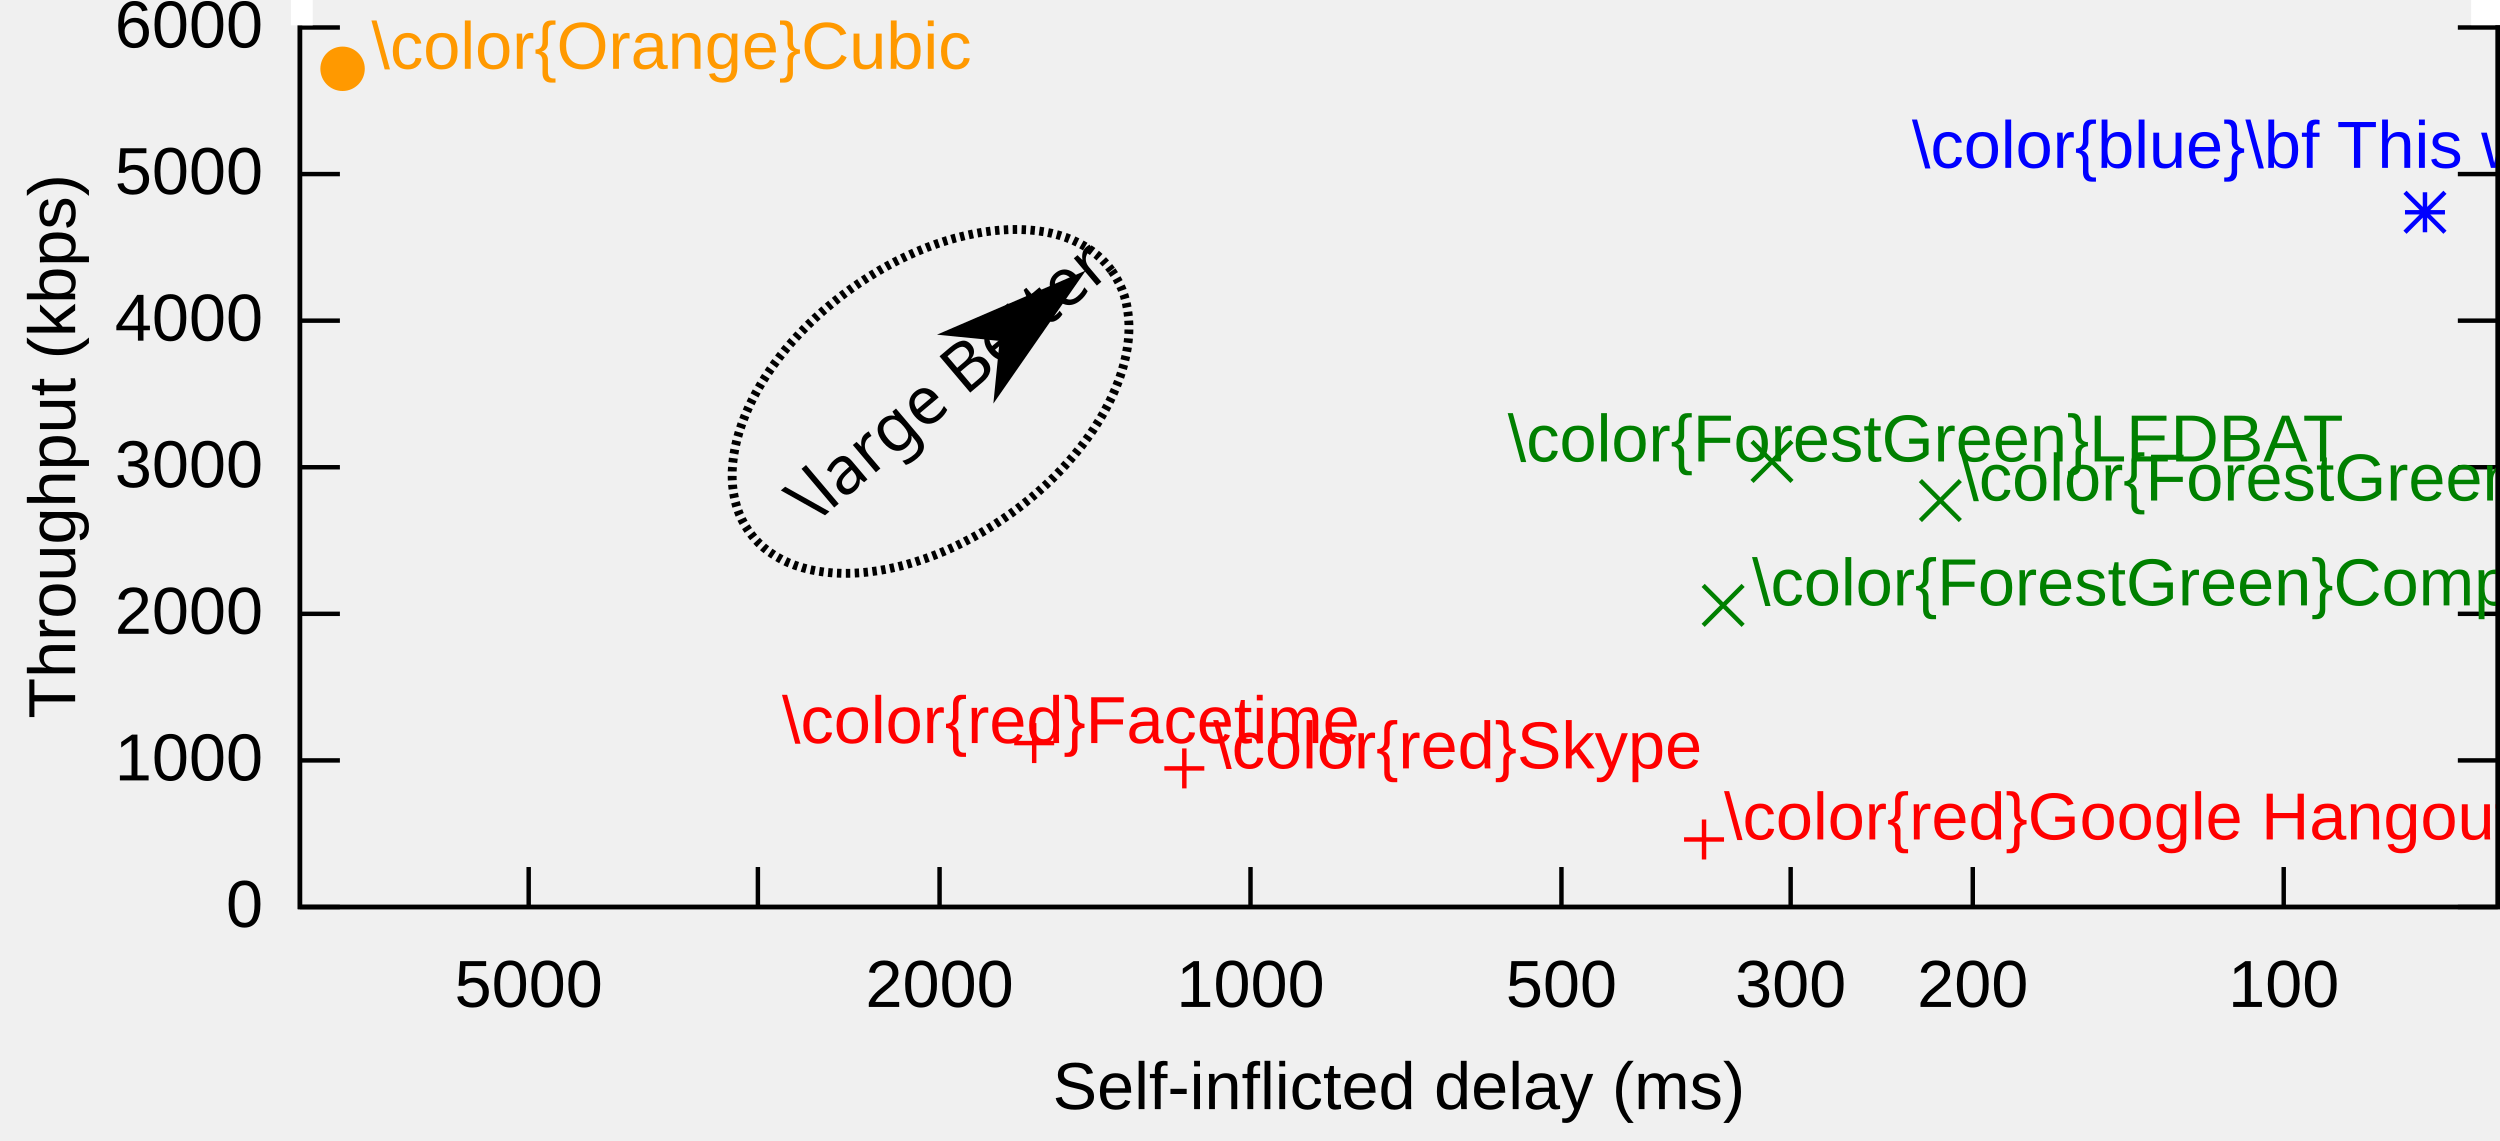
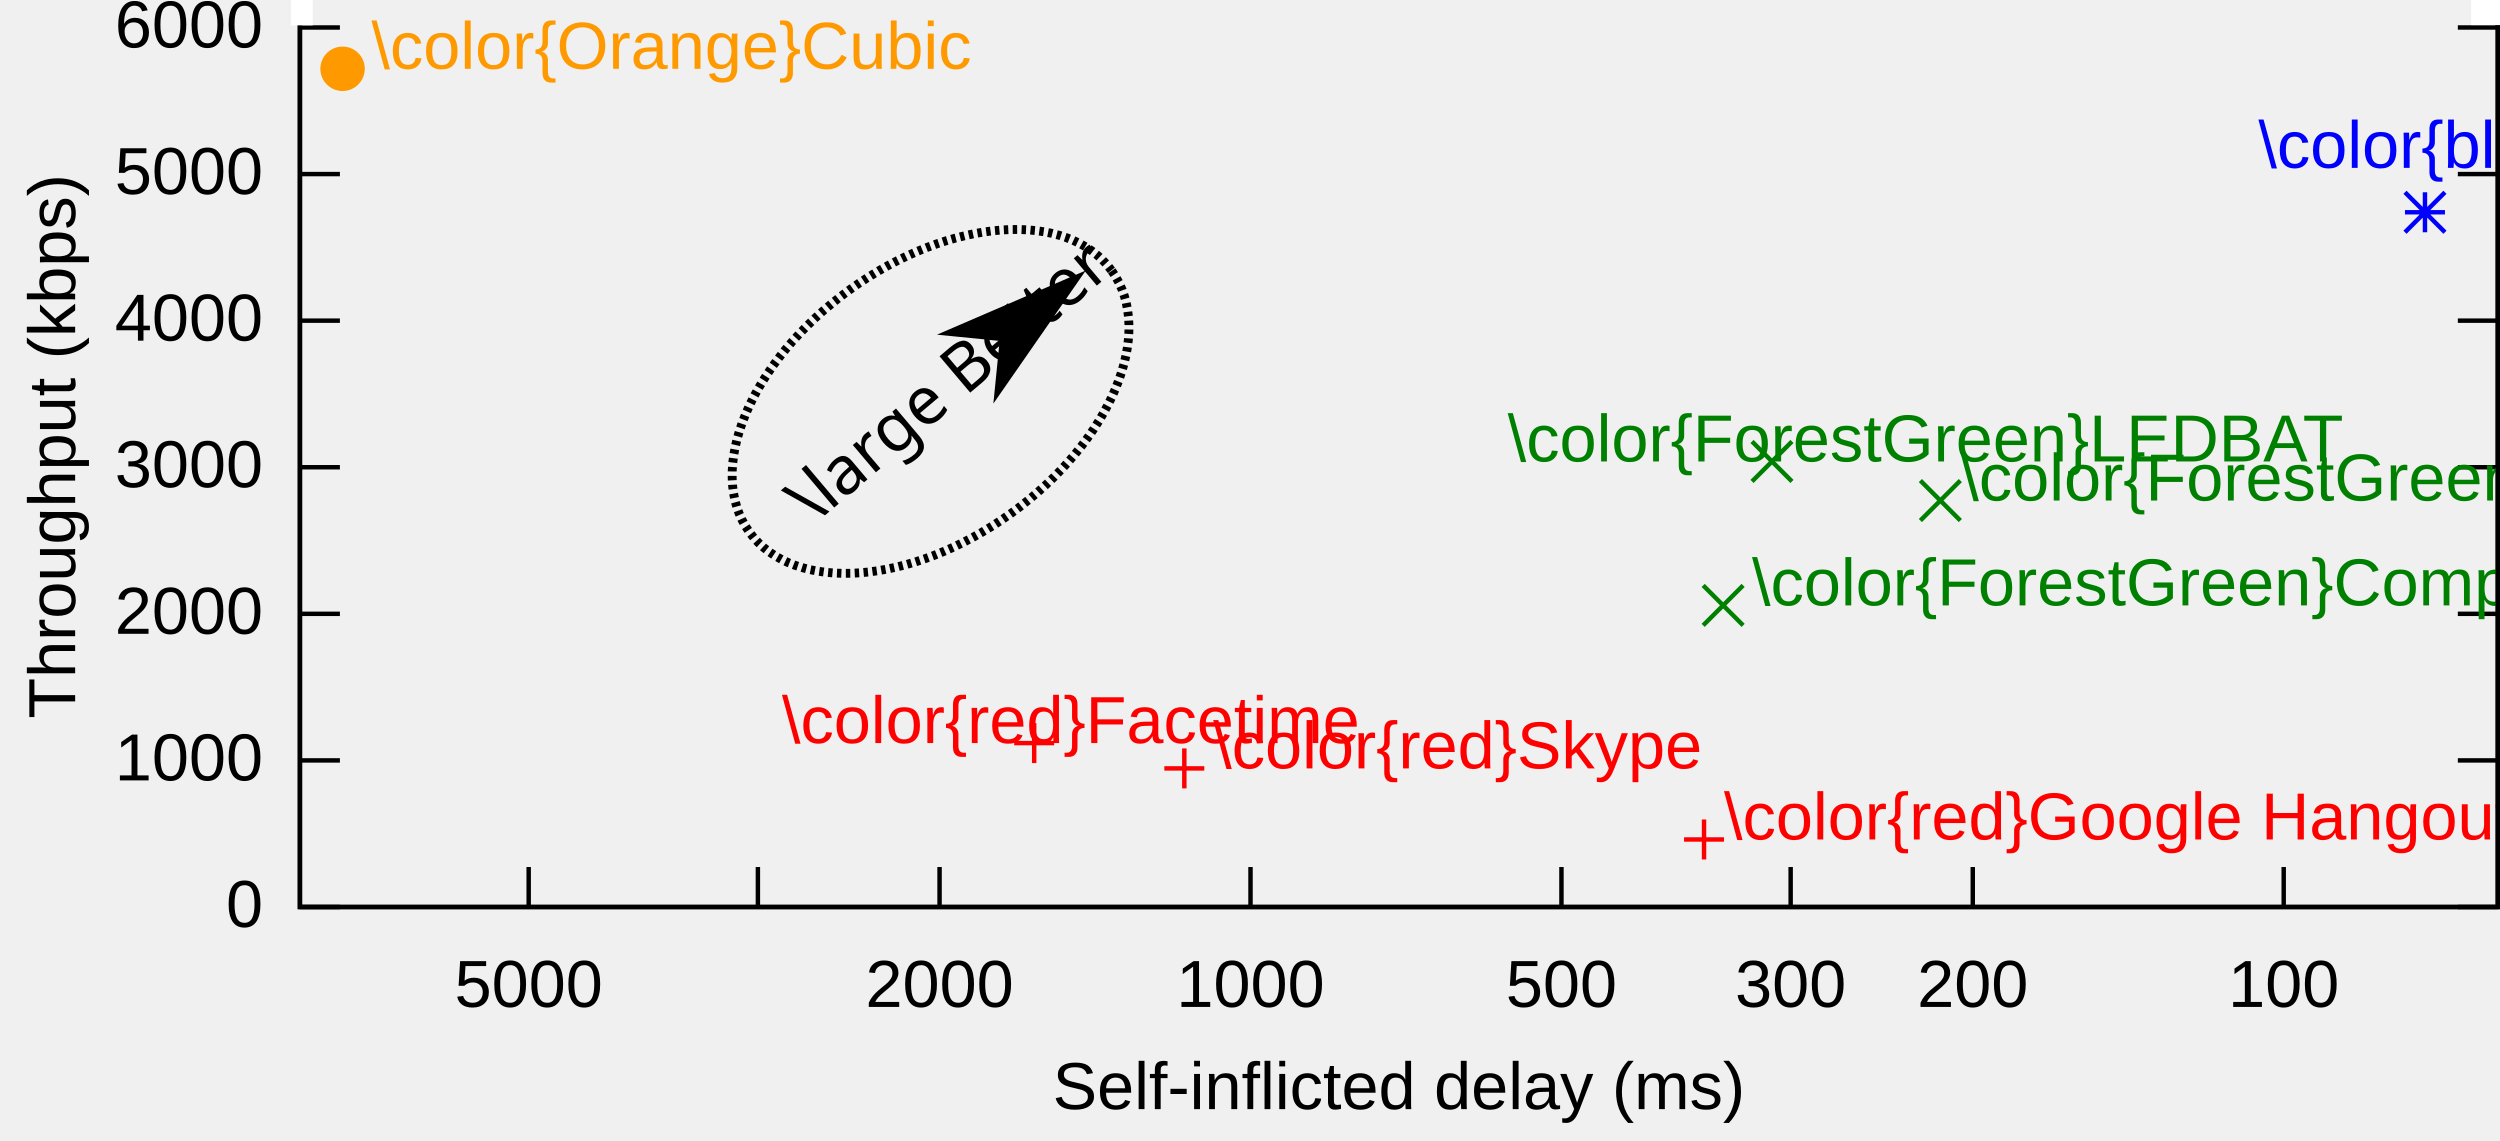
<svg xmlns="http://www.w3.org/2000/svg" xmlns:xlink="http://www.w3.org/1999/xlink" width="562.812" height="256.844" viewBox="0 0 562.812 256.844" id="svg4237" version="1.1">
  <defs id="defs4447">
    <defs id="defs4246">
      <circle r="0.5" id="gpDot" cx="0" cy="0" style="stroke-width:0.5" />
      <path d="M -1,0 H 1 M 0,-1 v 2" id="gpPt0" style="stroke:currentColor;stroke-width:0.222" />
      <path d="M -1,-1 1,1 M 1,-1 -1,1" id="gpPt1" style="stroke:currentColor;stroke-width:0.222" />
      <path d="M -1,0 1,0 M 0,-1 0,1 m -1,-2 2,2 m -2,0 2,-2" id="gpPt2" style="stroke:currentColor;stroke-width:0.222" />
      <rect height="2" width="2" y="-1" x="-1" id="gpPt3" style="stroke:currentColor;stroke-width:0.222" />
      <rect height="2" width="2" y="-1" x="-1" id="gpPt4" style="fill:currentColor;stroke:currentColor;stroke-width:0.222" />
      <circle r="1" cy="0" cx="0" id="gpPt5" style="stroke:currentColor;stroke-width:0.222" />
      <use id="gpPt6" xlink:href="#gpPt5" style="fill:currentColor;stroke:none" x="0" y="0" width="600" height="480" />
      <path d="m 0,-1.33 -1.33,2 2.66,0 z" id="gpPt7" style="stroke:currentColor;stroke-width:0.222" />
      <use id="gpPt8" xlink:href="#gpPt7" style="fill:currentColor;stroke:none" x="0" y="0" width="600" height="480" />
      <use transform="scale(-1,-1)" id="gpPt9" xlink:href="#gpPt7" style="stroke:currentColor" x="0" y="0" width="600" height="480" />
      <use id="gpPt10" xlink:href="#gpPt9" style="fill:currentColor;stroke:none" x="0" y="0" width="600" height="480" />
      <use transform="matrix(0.7071068,0.7071068,-0.7071068,0.7071068,0,0)" id="gpPt11" xlink:href="#gpPt3" style="stroke:currentColor" x="0" y="0" width="600" height="480" />
      <use id="gpPt12" xlink:href="#gpPt11" style="fill:currentColor;stroke:none" x="0" y="0" width="600" height="480" />
    </defs>
    <marker orient="auto" refY="0" refX="0" id="Arrow1Lend" style="overflow:visible">
      <path id="path36174" d="M 0,0 5,-5 -12.5,0 5,5 0,0 z" style="fill-rule:evenodd;stroke:#000000;stroke-width:1pt" transform="matrix(-0.8,0,0,-0.8,-10,0)" />
    </marker>
  </defs>
  <rect style="fill:none" id="rect4244" height="480" width="600" y="-167.812" x="-12.68" />
  <path style="color:#000000;fill:none;stroke:currentColor;stroke-width:1;stroke-linecap:butt;stroke-linejoin:miter" d="m 67.52,204.188 9,0 m 485.8,0 -9,0 h 0.01" id="path4266" />
  <text style="font-size:15px;text-anchor:end;color:#000000;fill:#000000;stroke:none;font-family:Arial" id="text4270" xml:space="preserve" x="59.22" y="208.688">   0</text>
  <path style="color:#000000;fill:none;stroke:currentColor;stroke-width:1;stroke-linecap:butt;stroke-linejoin:miter" d="m 67.52,171.188 9,0 m 485.8,0 -9,0 h 0.01" id="path4272" />
  <text style="font-size:15px;text-anchor:end;color:#000000;fill:#000000;stroke:none;font-family:Arial" id="text4276" x="59.22" y="175.688">1000</text>
  <path style="color:#000000;fill:none;stroke:currentColor;stroke-width:1;stroke-linecap:butt;stroke-linejoin:miter" d="m 67.52,138.188 9,0 m 485.8,0 -9,0 h 0.01" id="path4278" />
  <text style="font-size:15px;text-anchor:end;color:#000000;fill:#000000;stroke:none;font-family:Arial" id="text4282" x="59.22" y="142.688">2000</text>
  <path style="color:#000000;fill:none;stroke:currentColor;stroke-width:1;stroke-linecap:butt;stroke-linejoin:miter" d="m 67.52,105.188 9,0 m 485.8,0 -9,0 h 0.01" id="path4284" />
  <text style="font-size:15px;text-anchor:end;color:#000000;fill:#000000;stroke:none;font-family:Arial" id="text4288" x="59.22" y="109.688">3000</text>
  <path style="color:#000000;fill:none;stroke:currentColor;stroke-width:1;stroke-linecap:butt;stroke-linejoin:miter" d="m 67.52,72.188 9,0 m 485.8,0 -9,0 h 0.01" id="path4290" />
  <text style="font-size:15px;text-anchor:end;color:#000000;fill:#000000;stroke:none;font-family:Arial" id="text4294" x="59.22" y="76.688">4000</text>
  <path style="color:#000000;fill:none;stroke:currentColor;stroke-width:1;stroke-linecap:butt;stroke-linejoin:miter" d="m 67.52,39.188 9,0 m 485.8,0 -9,0 h 0.01" id="path4296" />
  <text style="font-size:15px;text-anchor:end;color:#000000;fill:#000000;stroke:none;font-family:Arial" id="text4300" x="59.22" y="43.688">5000</text>
  <path style="color:#000000;fill:none;stroke:currentColor;stroke-width:1;stroke-linecap:butt;stroke-linejoin:miter" d="m 67.52,6.188 9,0 m 485.8,0 -9,0 h 0.01" id="path4302" />
  <path style="color:#000000;fill:none;stroke:currentColor;stroke-width:1;stroke-linecap:butt;stroke-linejoin:miter" d="m 67.52,-26.712 9,0 m 485.8,0 -9,0 h 0.01" id="path4308" />
  <path style="color:#000000;fill:none;stroke:currentColor;stroke-width:1;stroke-linecap:butt;stroke-linejoin:miter" d="m 67.52,-59.712 9,0 m 485.8,0 -9,0 h 0.01" id="path4314" />
  <path style="color:#000000;fill:none;stroke:currentColor;stroke-width:1;stroke-linecap:butt;stroke-linejoin:miter" d="m 514.12,204.188 0,-9 m 0,-258.5 0,9 h 0.01" id="path4320" />
  <text style="font-size:15px;text-anchor:middle;color:#000000;fill:#000000;stroke:none;font-family:Arial" id="text4324" x="514.12" y="226.688">100</text>
  <path style="color:#000000;fill:none;stroke:currentColor;stroke-width:1;stroke-linecap:butt;stroke-linejoin:miter" d="m 444.12,204.188 0,-9 m 0,-258.5 0,9 h 0.01" id="path4326" />
  <text style="font-size:15px;text-anchor:middle;color:#000000;fill:#000000;stroke:none;font-family:Arial" id="text4330" x="444.12" y="226.688">200</text>
  <path style="color:#000000;fill:none;stroke:currentColor;stroke-width:1;stroke-linecap:butt;stroke-linejoin:miter" d="m 403.12,204.188 0,-9 m 0,-258.5 0,9 h 0.01" id="path4332" />
  <text style="font-size:15px;text-anchor:middle;color:#000000;fill:#000000;stroke:none;font-family:Arial" id="text4336" x="403.12" y="226.688">300</text>
  <path style="color:#000000;fill:none;stroke:currentColor;stroke-width:1;stroke-linecap:butt;stroke-linejoin:miter" d="m 351.52,204.188 0,-9 m 0,-258.5 0,9 h 0.01" id="path4338" />
  <text style="font-size:15px;text-anchor:middle;color:#000000;fill:#000000;stroke:none;font-family:Arial" id="text4342" x="351.52" y="226.688">500</text>
  <path style="color:#000000;fill:none;stroke:currentColor;stroke-width:1;stroke-linecap:butt;stroke-linejoin:miter" d="m 281.52,204.188 0,-9 m 0,-258.5 0,9 h 0.01" id="path4344" />
  <text style="font-size:15px;text-anchor:middle;color:#000000;fill:#000000;stroke:none;font-family:Arial" id="text4348" x="281.52" y="226.688">1000</text>
  <path style="color:#000000;fill:none;stroke:currentColor;stroke-width:1;stroke-linecap:butt;stroke-linejoin:miter" d="m 211.52,204.188 0,-9 m 0,-258.5 0,9 h 0.01" id="path4350" />
  <text style="font-size:15px;text-anchor:middle;color:#000000;fill:#000000;stroke:none;font-family:Arial" id="text4354" x="211.52" y="226.688">2000</text>
  <path style="color:#000000;fill:none;stroke:currentColor;stroke-width:1;stroke-linecap:butt;stroke-linejoin:miter" d="m 170.62,204.188 0,-9 m 0,-258.5 0,9 h 0.01" id="path4356" />
  <path style="color:#000000;fill:none;stroke:currentColor;stroke-width:1;stroke-linecap:butt;stroke-linejoin:miter" d="m 119.02,204.188 0,-9 m 0,-258.5 0,9 h 0.01" id="path4362" />
  <text style="font-size:15px;text-anchor:middle;color:#000000;fill:#000000;stroke:none;font-family:Arial" id="text4366" x="119.02" y="226.688">5000</text>
  <path style="color:#000000;fill:none;stroke:currentColor;stroke-width:1;stroke-linecap:butt;stroke-linejoin:miter" d="m 67.52,-63.312 0,267.5 494.8,0 0,-267.5 -494.8,0 z m 0,0 h 0.01" id="path4368" />
  <text style="font-size:15px;text-anchor:middle;color:#000000;fill:#000000;stroke:none;font-family:Arial" id="text4372" transform="matrix(0,-1,1,0,0,0)" x="-100.488" y="16.92">Throughput (kbps)</text>
  <text style="font-size:15px;text-anchor:middle;color:#000000;fill:#000000;stroke:none;font-family:Arial" id="text4376" x="314.92" y="249.688">Self-inflicted delay (ms)</text>
  <text style="font-size:15px;text-anchor:start;color:#000000;fill:#008000;stroke:none;font-family:Arial" id="text4390" x="394.42" y="136.288">\color{ForestGreen}Compound TCP</text>
  <use xlink:href="#gpPt1" transform="matrix(4.5,0,0,4.5,387.9204,136.2875)" id="use4392" style="color:#008000;fill:none;stroke:currentColor;stroke-width:1;stroke-linecap:butt;stroke-linejoin:miter" x="0" y="0" width="600" height="480" />
  <text style="font-size:15px;text-anchor:start;color:#000000;fill:#008000;stroke:none;font-family:Arial" id="text4396" x="339.42" y="103.888">\color{ForestGreen}LEDBAT</text>
  <use xlink:href="#gpPt1" transform="matrix(4.5,0,0,4.5,398.9204,103.8875)" id="use4398" style="color:#008000;fill:none;stroke:currentColor;stroke-width:1;stroke-linecap:butt;stroke-linejoin:miter" x="0" y="0" width="600" height="480" />
  <text style="font-size:15px;text-anchor:start;color:#000000;fill:#ff9900;stroke:none;font-family:Arial" id="text4402" x="83.62" y="15.488">\color{Orange}Cubic</text>
  <use xlink:href="#gpPt6" transform="matrix(4.5,0,0,4.5,77.12041,15.4875)" id="use4404" style="color:#ff9900;fill:none;stroke:currentColor;stroke-width:1;stroke-linecap:butt;stroke-linejoin:miter" x="0" y="0" width="600" height="480" />
  <text style="font-size:15px;text-anchor:start;color:#000000;fill:#ff0000;stroke:none;font-family:Arial" id="text4408" x="273.12" y="172.987">\color{red}Skype</text>
  <use xlink:href="#gpPt0" transform="matrix(4.5,0,0,4.5,266.6204,172.9875)" id="use4410" style="color:#ff0000;fill:none;stroke:currentColor;stroke-width:1;stroke-linecap:butt;stroke-linejoin:miter" x="0" y="0" width="600" height="480" />
  <text style="font-size:15px;text-anchor:start;color:#000000;fill:#ff0000;stroke:none;font-family:Arial" id="text4414" x="176.04" y="167.288">\color{red}Facetime</text>
  <use xlink:href="#gpPt0" transform="matrix(4.5,0,0,4.5,232.8204,167.2875)" id="use4416" style="color:#ff0000;fill:none;stroke:currentColor;stroke-width:1;stroke-linecap:butt;stroke-linejoin:miter" x="0" y="0" width="600" height="480" />
  <text style="font-size:15px;text-anchor:start;color:#000000;fill:#ff0000;stroke:none;font-family:Arial" id="text4420" x="388.12" y="188.987">\color{red}Google Hangout</text>
  <use xlink:href="#gpPt0" transform="matrix(4.5,0,0,4.5,383.6204,188.9875)" id="use4422" style="color:#ff0000;fill:none;stroke:currentColor;stroke-width:1;stroke-linecap:butt;stroke-linejoin:miter" x="0" y="0" width="600" height="480" />
  <text style="font-size:15px;text-anchor:start;color:#000000;fill:#008000;stroke:none;font-family:Arial" id="text4426" x="441.32" y="112.688">\color{ForestGreen}Vegas</text>
  <use xlink:href="#gpPt1" transform="matrix(4.5,0,0,4.5,436.8204,112.6875)" id="use4428" style="color:#008000;fill:none;stroke:currentColor;stroke-width:1;stroke-linecap:butt;stroke-linejoin:miter" x="0" y="0" width="600" height="480" />
-   <text style="font-size:15px;text-anchor:start;color:#000000;fill:#0000ff;stroke:none;font-family:Arial" id="text4432" x="430.42" y="37.788">\color{blue}\bf This work (Sprout)</text>
+   <text style="font-size:15px;text-anchor:start;color:#000000;fill:#0000ff;stroke:none;font-family:Arial" id="text4432" x="508.42" y="37.788">\color{blue}\bf Sprout</text>
  <use xlink:href="#gpPt2" transform="matrix(4.5,0,0,4.5,545.9204,47.7875)" id="use4434" style="color:#0000ff;fill:none;stroke:currentColor;stroke-width:1;stroke-linecap:butt;stroke-linejoin:miter" x="0" y="0" width="600" height="480" />
  <path style="color:#000000;fill:none;stroke:currentColor;stroke-width:1;stroke-linecap:butt;stroke-linejoin:miter" d="m 67.52,-18.919 0,223.107 494.8,0 0,-223.107 -494.8,0 z m 0,0 h 0.01" id="path4443" />
  <text style="font-size:15px;text-anchor:end;color:#000000;fill:#000000;stroke:none;font-family:Arial" id="text4306" x="59.22" y="10.687">6000</text>
  <g transform="matrix(1.25,0,0,-1.25,-141.0754,361.0069)" id="g6844" style="display:inline">
    <g id="g6066" transform="matrix(1,0.720364,0.720364,-1,0,362.2602)" style="fill:none;stroke:#000000;stroke-width:1.298;stroke-miterlimit:4;stroke-opacity:1;stroke-dasharray:0.649, 0.649;stroke-dashoffset:0">
      <path d="m 148.16,228.964 c 0,11.128 -14.617,20.15 -32.643,20.149 -18.028,0.001 -32.644,-9.019 -32.645,-20.15 -0.001,-11.125 14.615,-20.147 32.646,-20.147 18.028,-0.001 32.641,9.022 32.642,20.148 z" style="fill:none;stroke:#000000;stroke-width:1.298;stroke-linecap:butt;stroke-linejoin:miter;stroke-miterlimit:4;stroke-opacity:1;stroke-dasharray:0.649, 0.649;stroke-dashoffset:0" id="path6068" />
    </g>
    <g id="g6070" transform="matrix(1,0,0,-1,0,362.2602)">
      <path d="m 293.754,134.156 12.402,-10.144" style="fill:none;stroke:#000000;stroke-width:1.6;stroke-linecap:butt;stroke-linejoin:miter;stroke-miterlimit:4;stroke-opacity:1;stroke-dasharray:none" id="path6072" />
    </g>
    <g id="g6074" transform="matrix(-1,-0.817804,-0.817804,1,0,362.2602)">
      <path d="m -110.3,-224.344 4.955,-4.956 -17.341,4.955 17.339,4.954 -4.953,-4.953 z" style="fill:#000000;fill-opacity:1;fill-rule:evenodd;stroke:#000000;stroke-width:1.239;stroke-linecap:butt;stroke-linejoin:miter;stroke-miterlimit:4;stroke-opacity:1;stroke-dasharray:none" id="path6076" />
    </g>
    <text transform="matrix(0.76379,0.6454648,0.6454648,-0.76379,258.9177,193.8607)" id="text6078" style="-inkscape-font-specification:Sans;font-family:Sans;font-weight:normal;font-style:normal;font-stretch:normal;font-variant:normal;font-size:12px;text-anchor:start;text-align:start;writing-mode:lr;line-height:125%">
      <tspan id="tspan7113">\large Better</tspan>
    </text>
  </g>
  <rect style="fill:#ffffff;fill-opacity:1;fill-rule:nonzero;stroke:none" id="rect7090" width="4.908" height="6.786" x="65.495" y="-1.078" transform="translate(0,-1.8588328e-6)" />
  <rect style="fill:#ffffff;fill-opacity:1;fill-rule:nonzero;stroke:none" id="rect7092" width="14.238" height="16.54" x="556.317" y="-10.893" ry="0" transform="translate(0,-1.8588328e-6)" />
</svg>
